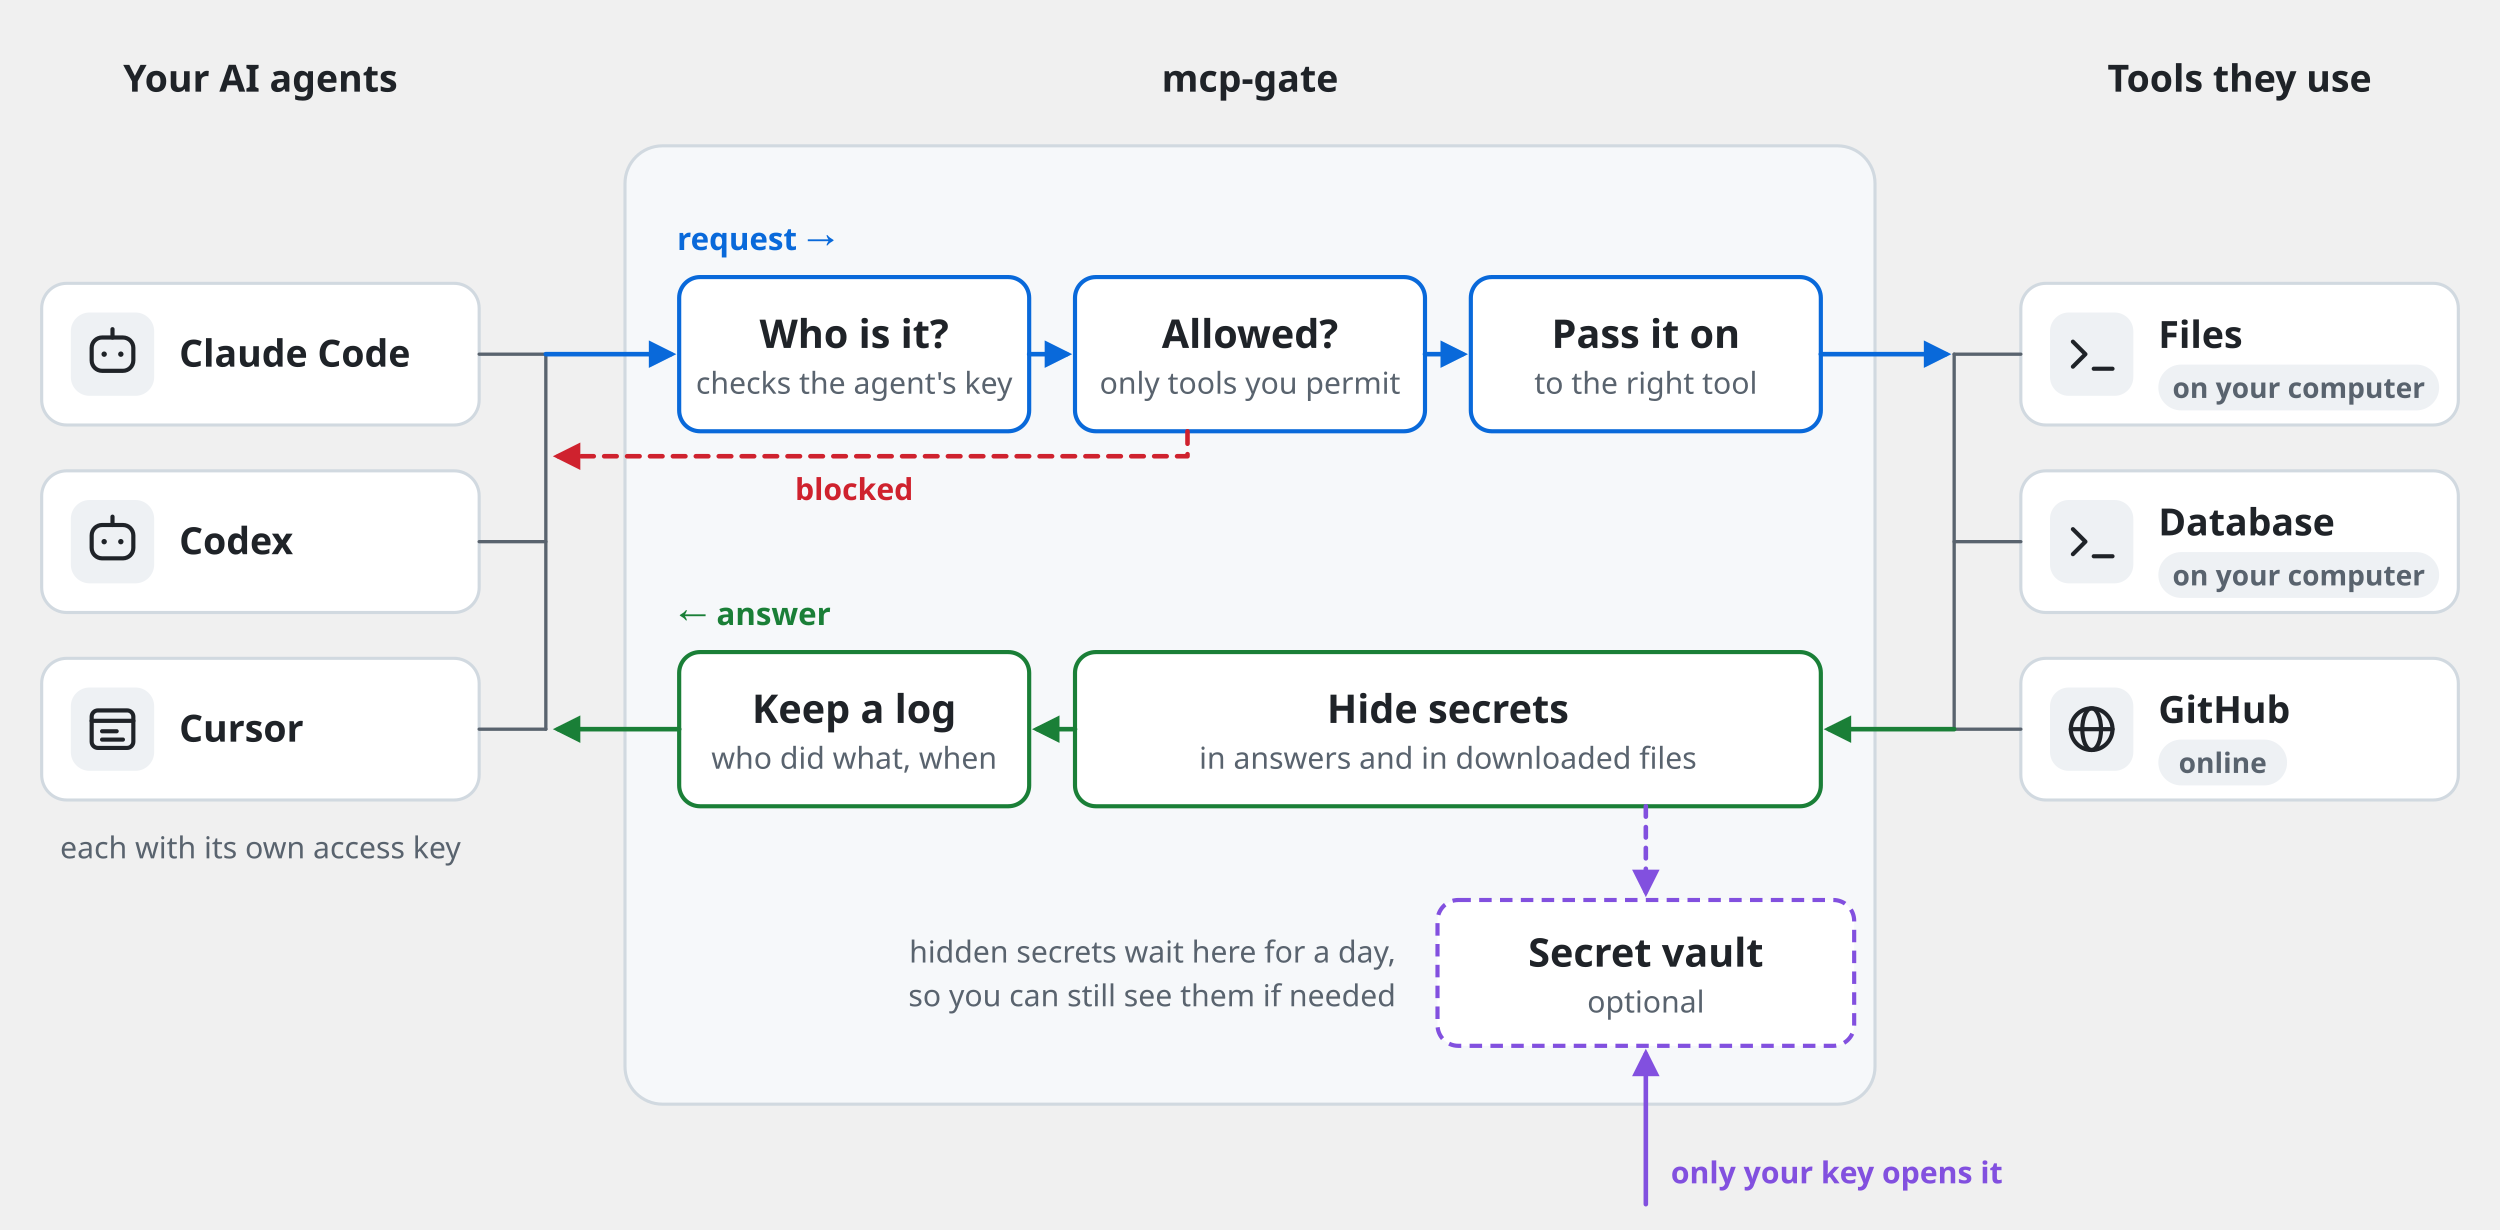
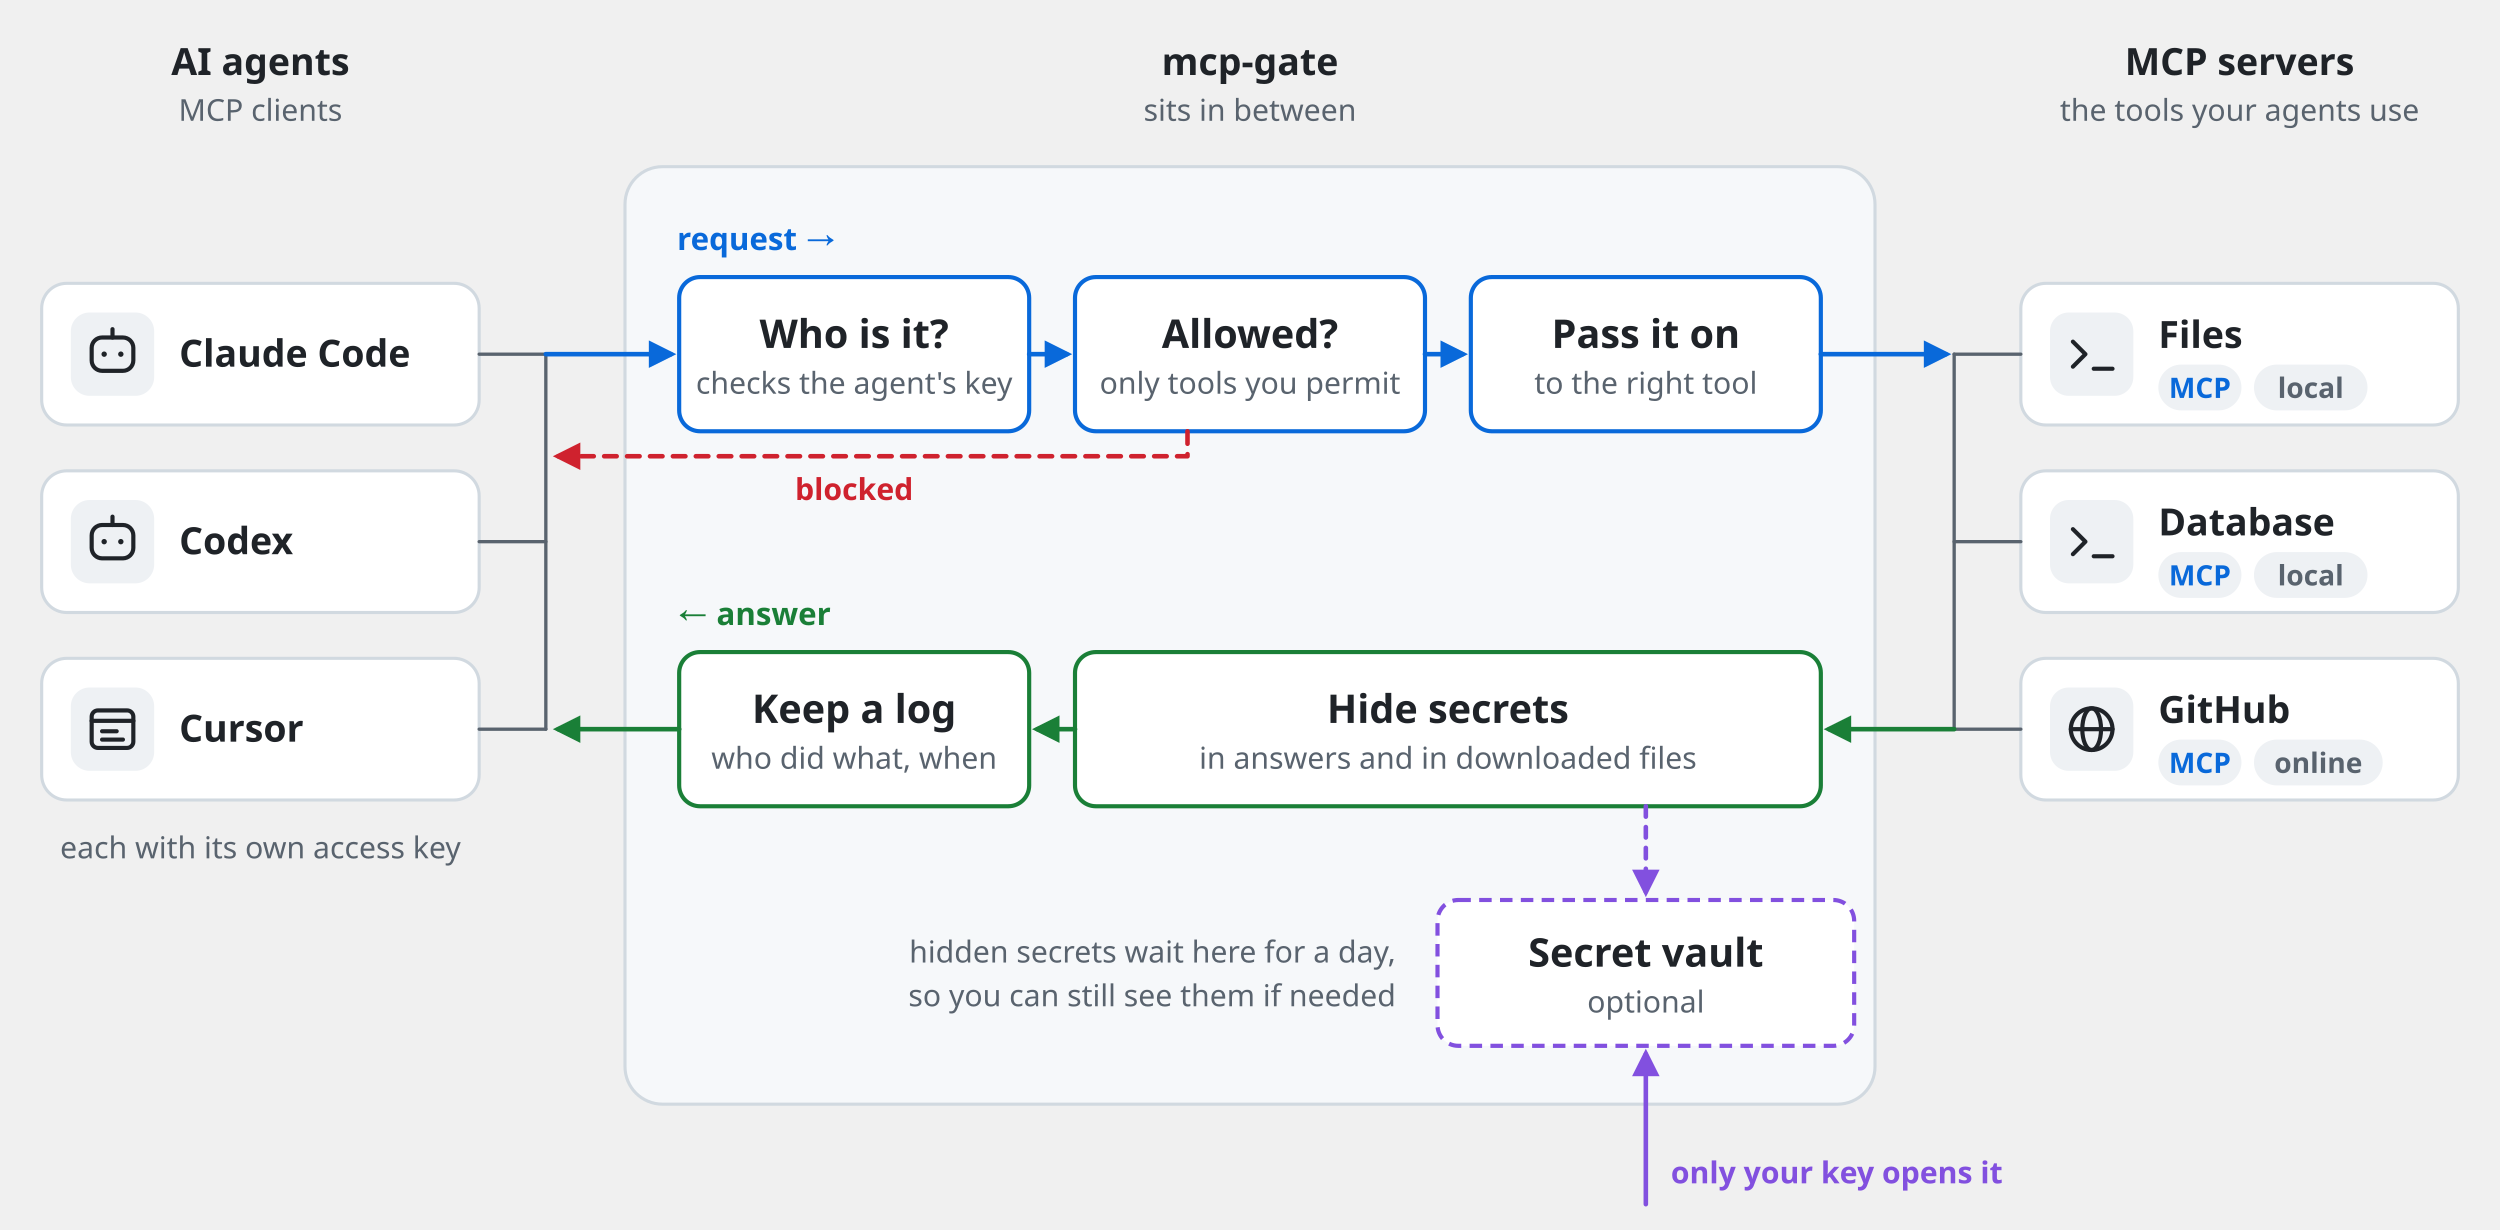
<svg xmlns="http://www.w3.org/2000/svg" viewBox="0 0 1200 590" width="1200" height="590" font-family="-apple-system, BlinkMacSystemFont, 'Segoe UI', 'Noto Sans', Helvetica, Arial, sans-serif" role="img" aria-labelledby="t d">
  <defs>
    <marker id="a-req" viewBox="0 0 10 10" refX="8" refY="5" markerWidth="6" markerHeight="6" orient="auto-start-reverse">
      <path d="M0 0 L10 5 L0 10 z" fill="#0969da" />
    </marker>
    <marker id="a-res" viewBox="0 0 10 10" refX="8" refY="5" markerWidth="6" markerHeight="6" orient="auto-start-reverse">
      <path d="M0 0 L10 5 L0 10 z" fill="#1a7f37" />
    </marker>
    <marker id="a-esc" viewBox="0 0 10 10" refX="8" refY="5" markerWidth="6" markerHeight="6" orient="auto-start-reverse">
      <path d="M0 0 L10 5 L0 10 z" fill="#8250df" />
    </marker>
    <marker id="a-deny" viewBox="0 0 10 10" refX="8" refY="5" markerWidth="6" markerHeight="6" orient="auto-start-reverse">
      <path d="M0 0 L10 5 L0 10 z" fill="#cf222e" />
    </marker>
  </defs>
-   <text x="125" y="44" font-size="18" font-weight="600" fill="#1f2328" text-anchor="middle">Your AI agents</text>
-   <text x="600.0" y="44" font-size="18" font-weight="600" fill="#1f2328" text-anchor="middle">mcp-gate</text>
-   <text x="1075" y="44" font-size="18" font-weight="600" fill="#1f2328" text-anchor="middle">Tools they use</text>
+   <text x="125" y="36" font-size="18" font-weight="600" fill="#1f2328" text-anchor="middle">AI agents</text>
+   <text x="125" y="58" font-size="14.5" font-weight="400" fill="#59636e" text-anchor="middle">MCP clients</text>
+   <text x="600.0" y="36" font-size="18" font-weight="600" fill="#1f2328" text-anchor="middle">mcp-gate</text>
+   <text x="600.0" y="58" font-size="14.5" font-weight="400" fill="#59636e" text-anchor="middle">sits in between</text>
+   <text x="1075" y="36" font-size="18" font-weight="600" fill="#1f2328" text-anchor="middle">MCP servers</text>
+   <text x="1075" y="58" font-size="14.5" font-weight="400" fill="#59636e" text-anchor="middle">the tools your agents use</text>
  <rect x="20" y="136" width="210" height="68" rx="12" fill="#ffffff" stroke="#d1d9e0" stroke-width="1.5" />
  <rect x="34" y="150" width="40" height="40" rx="9" fill="#eef1f4" />
  <rect x="44" y="162" width="20" height="16" rx="5" fill="none" stroke="#1f2328" stroke-width="2" stroke-linecap="round" stroke-linejoin="round" />
  <path d="M54 162 v-4" fill="none" stroke="#1f2328" stroke-width="2" stroke-linecap="round" stroke-linejoin="round" />
  <circle cx="50" cy="170" r="1.3" fill="#1f2328" />
  <circle cx="58" cy="170" r="1.3" fill="#1f2328" />
  <text x="86" y="176" font-size="18" font-weight="600" fill="#1f2328" text-anchor="start">Claude Code</text>
  <rect x="20" y="226" width="210" height="68" rx="12" fill="#ffffff" stroke="#d1d9e0" stroke-width="1.5" />
  <rect x="34" y="240" width="40" height="40" rx="9" fill="#eef1f4" />
  <rect x="44" y="252" width="20" height="16" rx="5" fill="none" stroke="#1f2328" stroke-width="2" stroke-linecap="round" stroke-linejoin="round" />
  <path d="M54 252 v-4" fill="none" stroke="#1f2328" stroke-width="2" stroke-linecap="round" stroke-linejoin="round" />
  <circle cx="50" cy="260" r="1.3" fill="#1f2328" />
  <circle cx="58" cy="260" r="1.3" fill="#1f2328" />
  <text x="86" y="266" font-size="18" font-weight="600" fill="#1f2328" text-anchor="start">Codex</text>
  <rect x="20" y="316" width="210" height="68" rx="12" fill="#ffffff" stroke="#d1d9e0" stroke-width="1.5" />
  <rect x="34" y="330" width="40" height="40" rx="9" fill="#eef1f4" />
  <rect x="44" y="341" width="20" height="18" rx="3" fill="none" stroke="#1f2328" stroke-width="2" stroke-linecap="round" stroke-linejoin="round" />
  <path d="M44 346 h20 M49 351 h7 M49 355 h10" fill="none" stroke="#1f2328" stroke-width="2" stroke-linecap="round" stroke-linejoin="round" />
  <text x="86" y="356" font-size="18" font-weight="600" fill="#1f2328" text-anchor="start">Cursor</text>
  <text x="125" y="412" font-size="14.5" font-weight="400" fill="#59636e" text-anchor="middle">each with its own access key</text>
  <path d="M230 170 H262" fill="none" stroke="#59636e" stroke-width="1.6" stroke-linecap="round" stroke-linejoin="round" />
  <path d="M230 260 H262" fill="none" stroke="#59636e" stroke-width="1.6" stroke-linecap="round" stroke-linejoin="round" />
  <path d="M230 350 H262" fill="none" stroke="#59636e" stroke-width="1.6" stroke-linecap="round" stroke-linejoin="round" />
  <path d="M262 170 V350" fill="none" stroke="#59636e" stroke-width="1.6" stroke-linecap="round" stroke-linejoin="round" />
-   <rect x="300" y="70" width="600" height="460" rx="18" fill="#f6f8fa" stroke="#d1d9e0" stroke-width="1.5" />
+   <rect x="300" y="80" width="600" height="450" rx="18" fill="#f6f8fa" stroke="#d1d9e0" stroke-width="1.5" />
  <text x="325" y="120" font-size="15" font-weight="600" fill="#0969da" text-anchor="start">request →</text>
  <rect x="326.0" y="133.0" width="168" height="74" rx="10" fill="#ffffff" stroke="#0969da" stroke-width="2" />
  <text x="410.0" y="167.0" font-size="19" font-weight="600" fill="#1f2328" text-anchor="middle">Who is it?</text>
  <text x="410.0" y="189.0" font-size="14.5" font-weight="400" fill="#59636e" text-anchor="middle">checks the agent's key</text>
  <rect x="516.0" y="133.0" width="168" height="74" rx="10" fill="#ffffff" stroke="#0969da" stroke-width="2" />
  <text x="600.0" y="167.0" font-size="19" font-weight="600" fill="#1f2328" text-anchor="middle">Allowed?</text>
  <text x="600.0" y="189.0" font-size="14.5" font-weight="400" fill="#59636e" text-anchor="middle">only tools you permit</text>
  <rect x="706.0" y="133.0" width="168" height="74" rx="10" fill="#ffffff" stroke="#0969da" stroke-width="2" />
  <text x="790.0" y="167.0" font-size="19" font-weight="600" fill="#1f2328" text-anchor="middle">Pass it on</text>
  <text x="790.0" y="189.0" font-size="14.5" font-weight="400" fill="#59636e" text-anchor="middle">to the right tool</text>
  <path d="M262 170 H322.0" fill="none" stroke="#0969da" stroke-width="2.2" stroke-linecap="round" stroke-linejoin="round" marker-end="url(#a-req)" />
  <path d="M494.0 170 H512.0" fill="none" stroke="#0969da" stroke-width="2.2" stroke-linecap="round" stroke-linejoin="round" marker-end="url(#a-req)" />
  <path d="M684.0 170 H702.0" fill="none" stroke="#0969da" stroke-width="2.2" stroke-linecap="round" stroke-linejoin="round" marker-end="url(#a-req)" />
  <path d="M570 207.0 V219.0 H268" fill="none" stroke="#cf222e" stroke-width="2.2" stroke-linecap="round" stroke-linejoin="round" stroke-dasharray="6 5" marker-end="url(#a-deny)" />
  <text x="410" y="240.0" font-size="14.5" font-weight="600" fill="#cf222e" text-anchor="middle">blocked</text>
  <text x="325" y="300" font-size="15" font-weight="600" fill="#1a7f37" text-anchor="start">← answer</text>
  <rect x="516.0" y="313.0" width="358" height="74" rx="10" fill="#ffffff" stroke="#1a7f37" stroke-width="2" />
  <text x="695.0" y="347.0" font-size="19" font-weight="600" fill="#1f2328" text-anchor="middle">Hide secrets</text>
  <text x="695.0" y="369.0" font-size="14.5" font-weight="400" fill="#59636e" text-anchor="middle">in answers and in downloaded files</text>
  <rect x="326.0" y="313.0" width="168" height="74" rx="10" fill="#ffffff" stroke="#1a7f37" stroke-width="2" />
  <text x="410.0" y="347.0" font-size="19" font-weight="600" fill="#1f2328" text-anchor="middle">Keep a log</text>
  <text x="410.0" y="369.0" font-size="14.5" font-weight="400" fill="#59636e" text-anchor="middle">who did what, when</text>
  <path d="M516.0 350 H498.0" fill="none" stroke="#1a7f37" stroke-width="2.2" stroke-linecap="round" stroke-linejoin="round" marker-end="url(#a-res)" />
  <path d="M326.0 350 H268" fill="none" stroke="#1a7f37" stroke-width="2.2" stroke-linecap="round" stroke-linejoin="round" marker-end="url(#a-res)" />
  <path d="M790 387.0 V428" fill="none" stroke="#8250df" stroke-width="2.2" stroke-linecap="round" stroke-linejoin="round" stroke-dasharray="5 5" marker-end="url(#a-esc)" />
  <rect x="690" y="432" width="200" height="70" rx="10" fill="#ffffff" stroke="#8250df" stroke-width="2" stroke-dasharray="6 4" />
  <text x="790.0" y="464.0" font-size="19" font-weight="600" fill="#1f2328" text-anchor="middle">Secret vault</text>
  <text x="790.0" y="486.0" font-size="14.5" font-weight="400" fill="#59636e" text-anchor="middle">optional</text>
  <text x="670" y="462" font-size="14.5" font-weight="400" fill="#59636e" text-anchor="end">hidden secrets wait here for a day,</text>
  <text x="670" y="483" font-size="14.5" font-weight="400" fill="#59636e" text-anchor="end">so you can still see them if needed</text>
  <path d="M790 578 V506" fill="none" stroke="#8250df" stroke-width="2.2" stroke-linecap="round" stroke-linejoin="round" marker-end="url(#a-esc)" />
  <text x="802" y="568" font-size="14.5" font-weight="600" fill="#8250df" text-anchor="start">only your key opens it</text>
  <rect x="970" y="136" width="210" height="68" rx="12" fill="#ffffff" stroke="#d1d9e0" stroke-width="1.5" />
  <rect x="984" y="150" width="40" height="40" rx="9" fill="#eef1f4" />
  <path d="M995 164 l6 6 l-6 6 M1005 177 h9" fill="none" stroke="#1f2328" stroke-width="2" stroke-linecap="round" stroke-linejoin="round" />
  <text x="1036" y="167" font-size="18" font-weight="600" fill="#1f2328" text-anchor="start">Files</text>
-   <rect x="1036" y="175" width="134.8" height="22" rx="11" fill="#eef1f4" />
-   <text x="1103.4" y="191" font-size="13.5" font-weight="600" fill="#59636e" text-anchor="middle">on your computer</text>
+   <rect x="1036" y="175" width="39.9" height="22" rx="11" fill="#eef1f4" />
+   <text x="1055.95" y="191" font-size="13.5" font-weight="600" fill="#0969da" text-anchor="middle">MCP</text>
+   <rect x="1081.9" y="175" width="54.5" height="22" rx="11" fill="#eef1f4" />
+   <text x="1109.15" y="191" font-size="13.5" font-weight="600" fill="#59636e" text-anchor="middle">local</text>
  <path d="M938 170 H970" fill="none" stroke="#59636e" stroke-width="1.6" stroke-linecap="round" stroke-linejoin="round" />
  <rect x="970" y="226" width="210" height="68" rx="12" fill="#ffffff" stroke="#d1d9e0" stroke-width="1.5" />
  <rect x="984" y="240" width="40" height="40" rx="9" fill="#eef1f4" />
  <path d="M995 254 l6 6 l-6 6 M1005 267 h9" fill="none" stroke="#1f2328" stroke-width="2" stroke-linecap="round" stroke-linejoin="round" />
  <text x="1036" y="257" font-size="18" font-weight="600" fill="#1f2328" text-anchor="start">Database</text>
-   <rect x="1036" y="265" width="134.8" height="22" rx="11" fill="#eef1f4" />
-   <text x="1103.4" y="281" font-size="13.5" font-weight="600" fill="#59636e" text-anchor="middle">on your computer</text>
+   <rect x="1036" y="265" width="39.9" height="22" rx="11" fill="#eef1f4" />
+   <text x="1055.95" y="281" font-size="13.5" font-weight="600" fill="#0969da" text-anchor="middle">MCP</text>
+   <rect x="1081.9" y="265" width="54.5" height="22" rx="11" fill="#eef1f4" />
+   <text x="1109.15" y="281" font-size="13.5" font-weight="600" fill="#59636e" text-anchor="middle">local</text>
  <path d="M938 260 H970" fill="none" stroke="#59636e" stroke-width="1.6" stroke-linecap="round" stroke-linejoin="round" />
  <rect x="970" y="316" width="210" height="68" rx="12" fill="#ffffff" stroke="#d1d9e0" stroke-width="1.5" />
  <rect x="984" y="330" width="40" height="40" rx="9" fill="#eef1f4" />
  <circle cx="1004" cy="350" r="10" fill="none" stroke="#1f2328" stroke-width="2" stroke-linecap="round" stroke-linejoin="round" />
  <ellipse cx="1004" cy="350" rx="4.5" ry="10" fill="none" stroke="#1f2328" stroke-width="2" stroke-linecap="round" stroke-linejoin="round" />
  <path d="M994 350 h20" fill="none" stroke="#1f2328" stroke-width="2" stroke-linecap="round" stroke-linejoin="round" />
  <text x="1036" y="347" font-size="18" font-weight="600" fill="#1f2328" text-anchor="start">GitHub</text>
-   <rect x="1036" y="355" width="61.8" height="22" rx="11" fill="#eef1f4" />
-   <text x="1066.9" y="371" font-size="13.5" font-weight="600" fill="#59636e" text-anchor="middle">online</text>
+   <rect x="1036" y="355" width="39.9" height="22" rx="11" fill="#eef1f4" />
+   <text x="1055.95" y="371" font-size="13.5" font-weight="600" fill="#0969da" text-anchor="middle">MCP</text>
+   <rect x="1081.9" y="355" width="61.8" height="22" rx="11" fill="#eef1f4" />
+   <text x="1112.8" y="371" font-size="13.5" font-weight="600" fill="#59636e" text-anchor="middle">online</text>
  <path d="M938 350 H970" fill="none" stroke="#59636e" stroke-width="1.6" stroke-linecap="round" stroke-linejoin="round" />
  <path d="M938 170 V350" fill="none" stroke="#59636e" stroke-width="1.6" stroke-linecap="round" stroke-linejoin="round" />
  <path d="M874.0 170 H934" fill="none" stroke="#0969da" stroke-width="2.2" stroke-linecap="round" stroke-linejoin="round" marker-end="url(#a-req)" />
  <path d="M938 350 H878.0" fill="none" stroke="#1a7f37" stroke-width="2.2" stroke-linecap="round" stroke-linejoin="round" marker-end="url(#a-res)" />
</svg>
